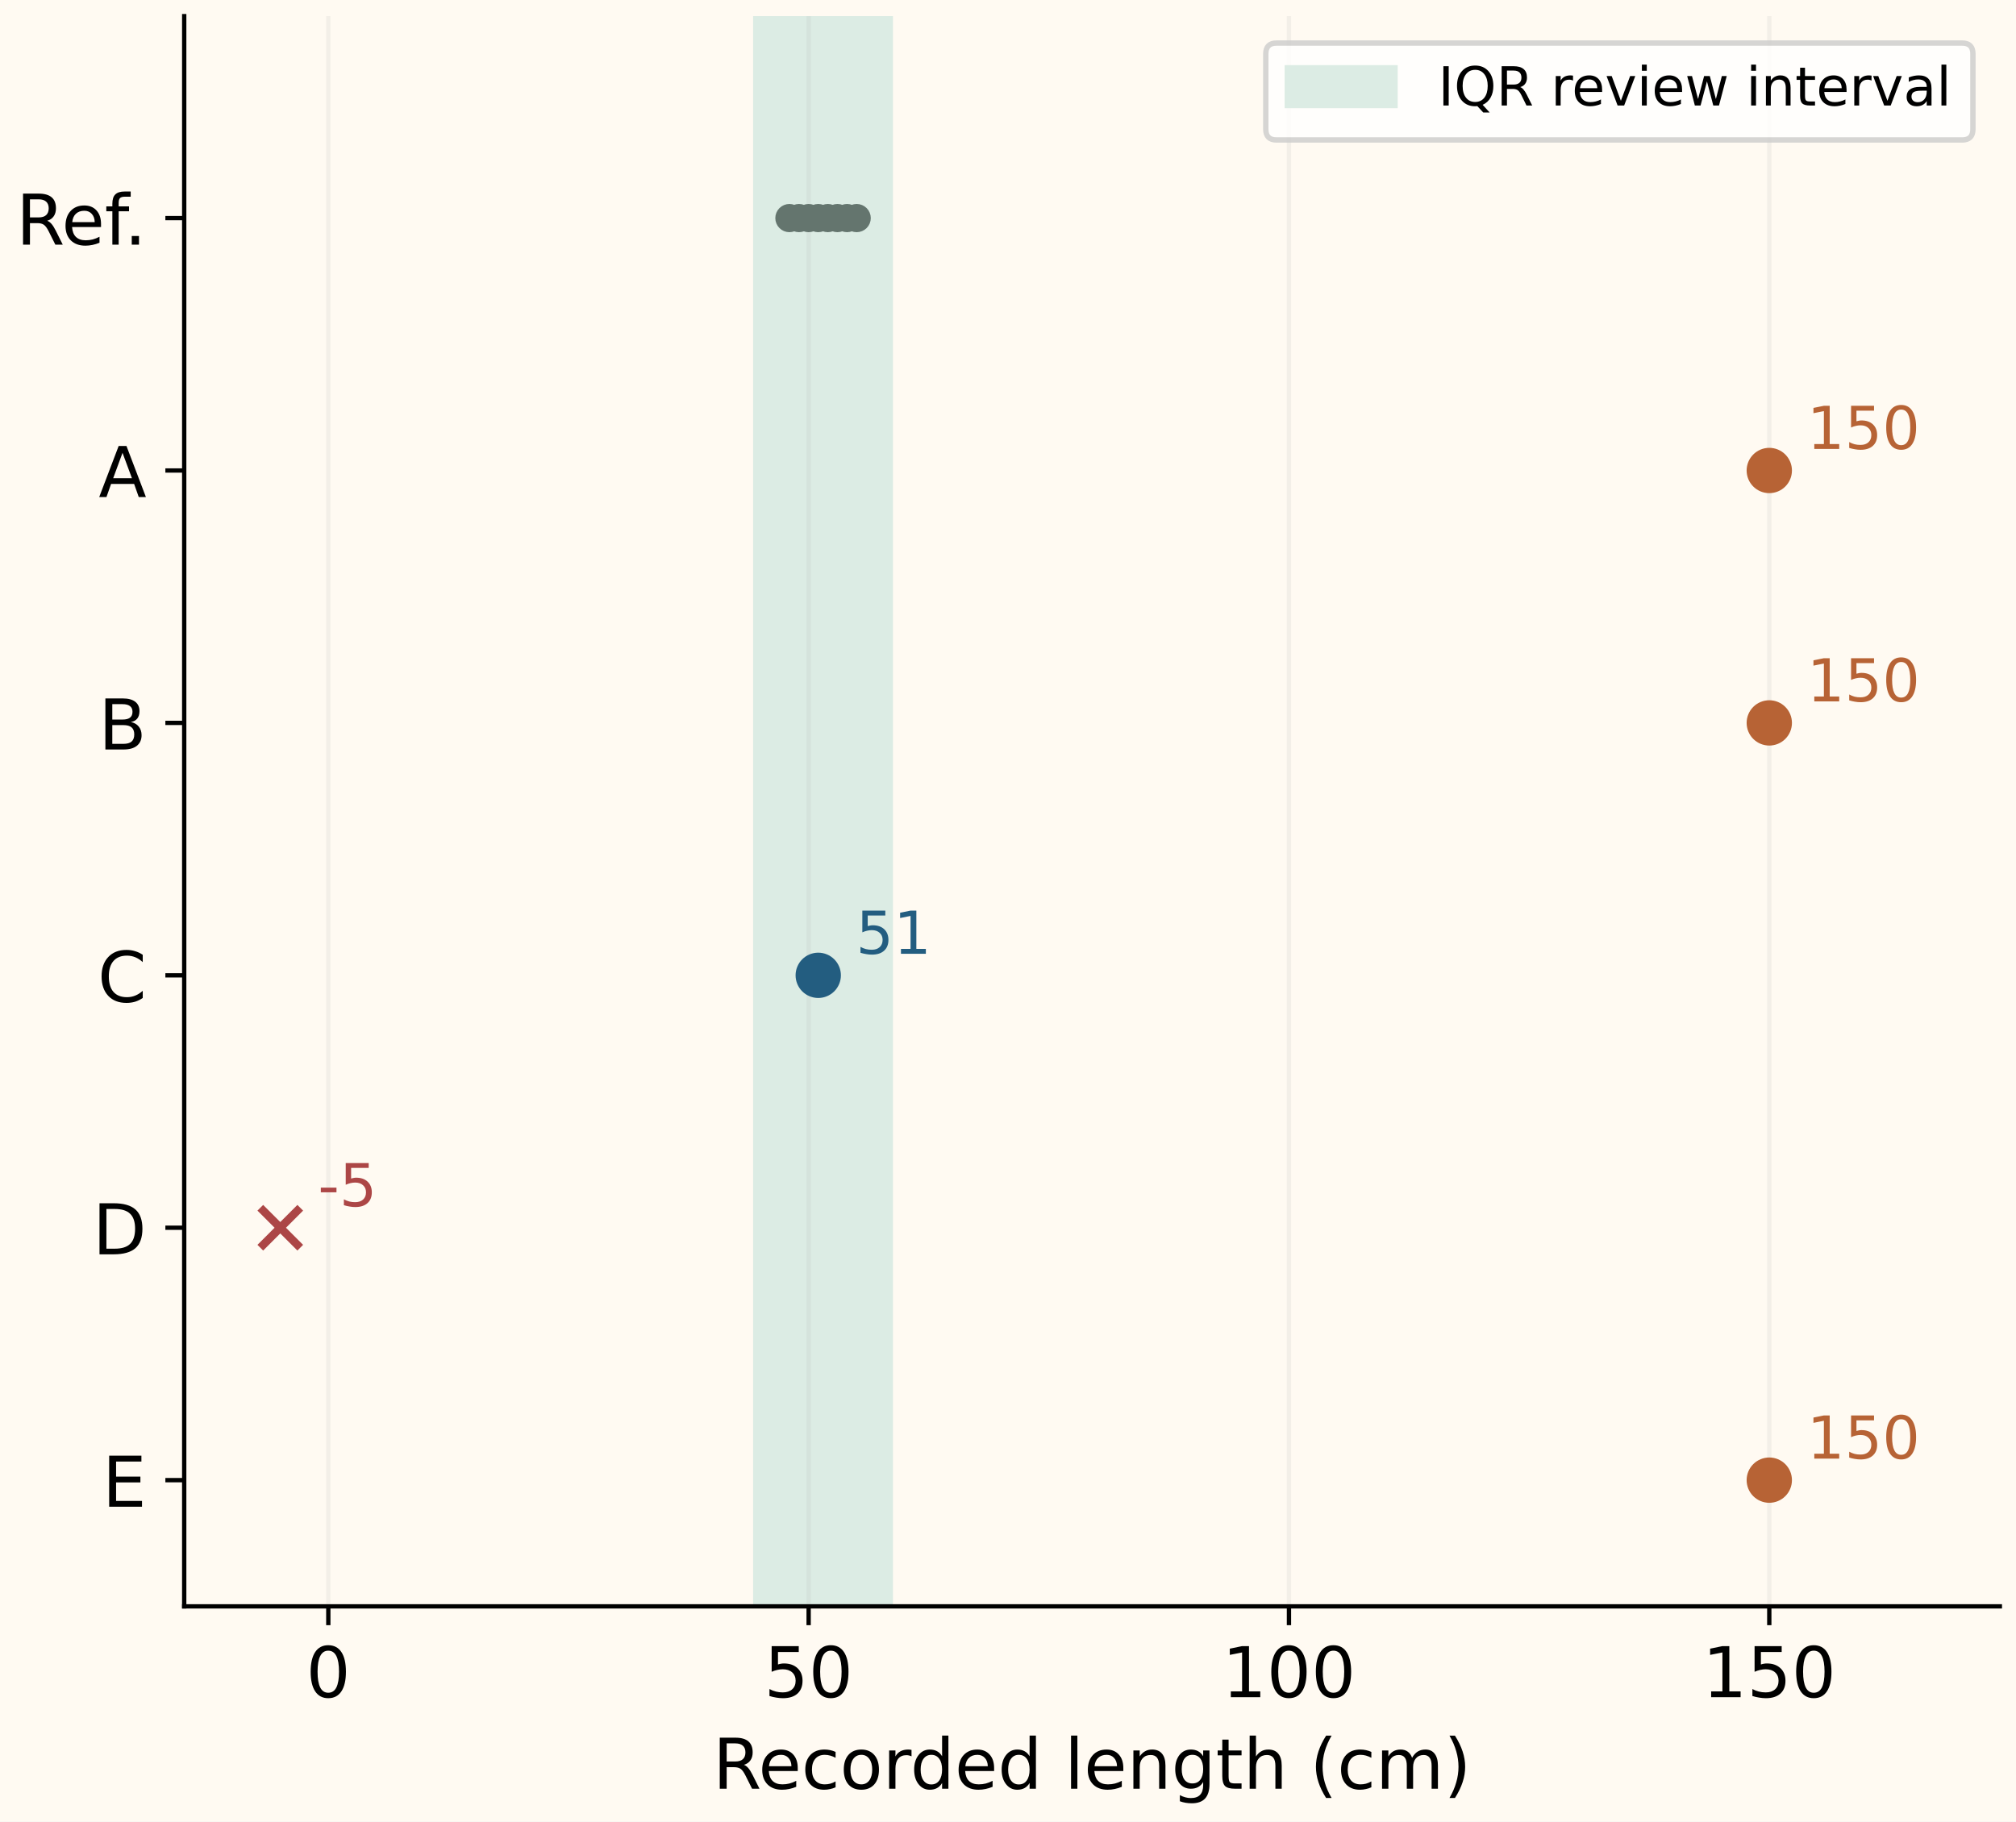
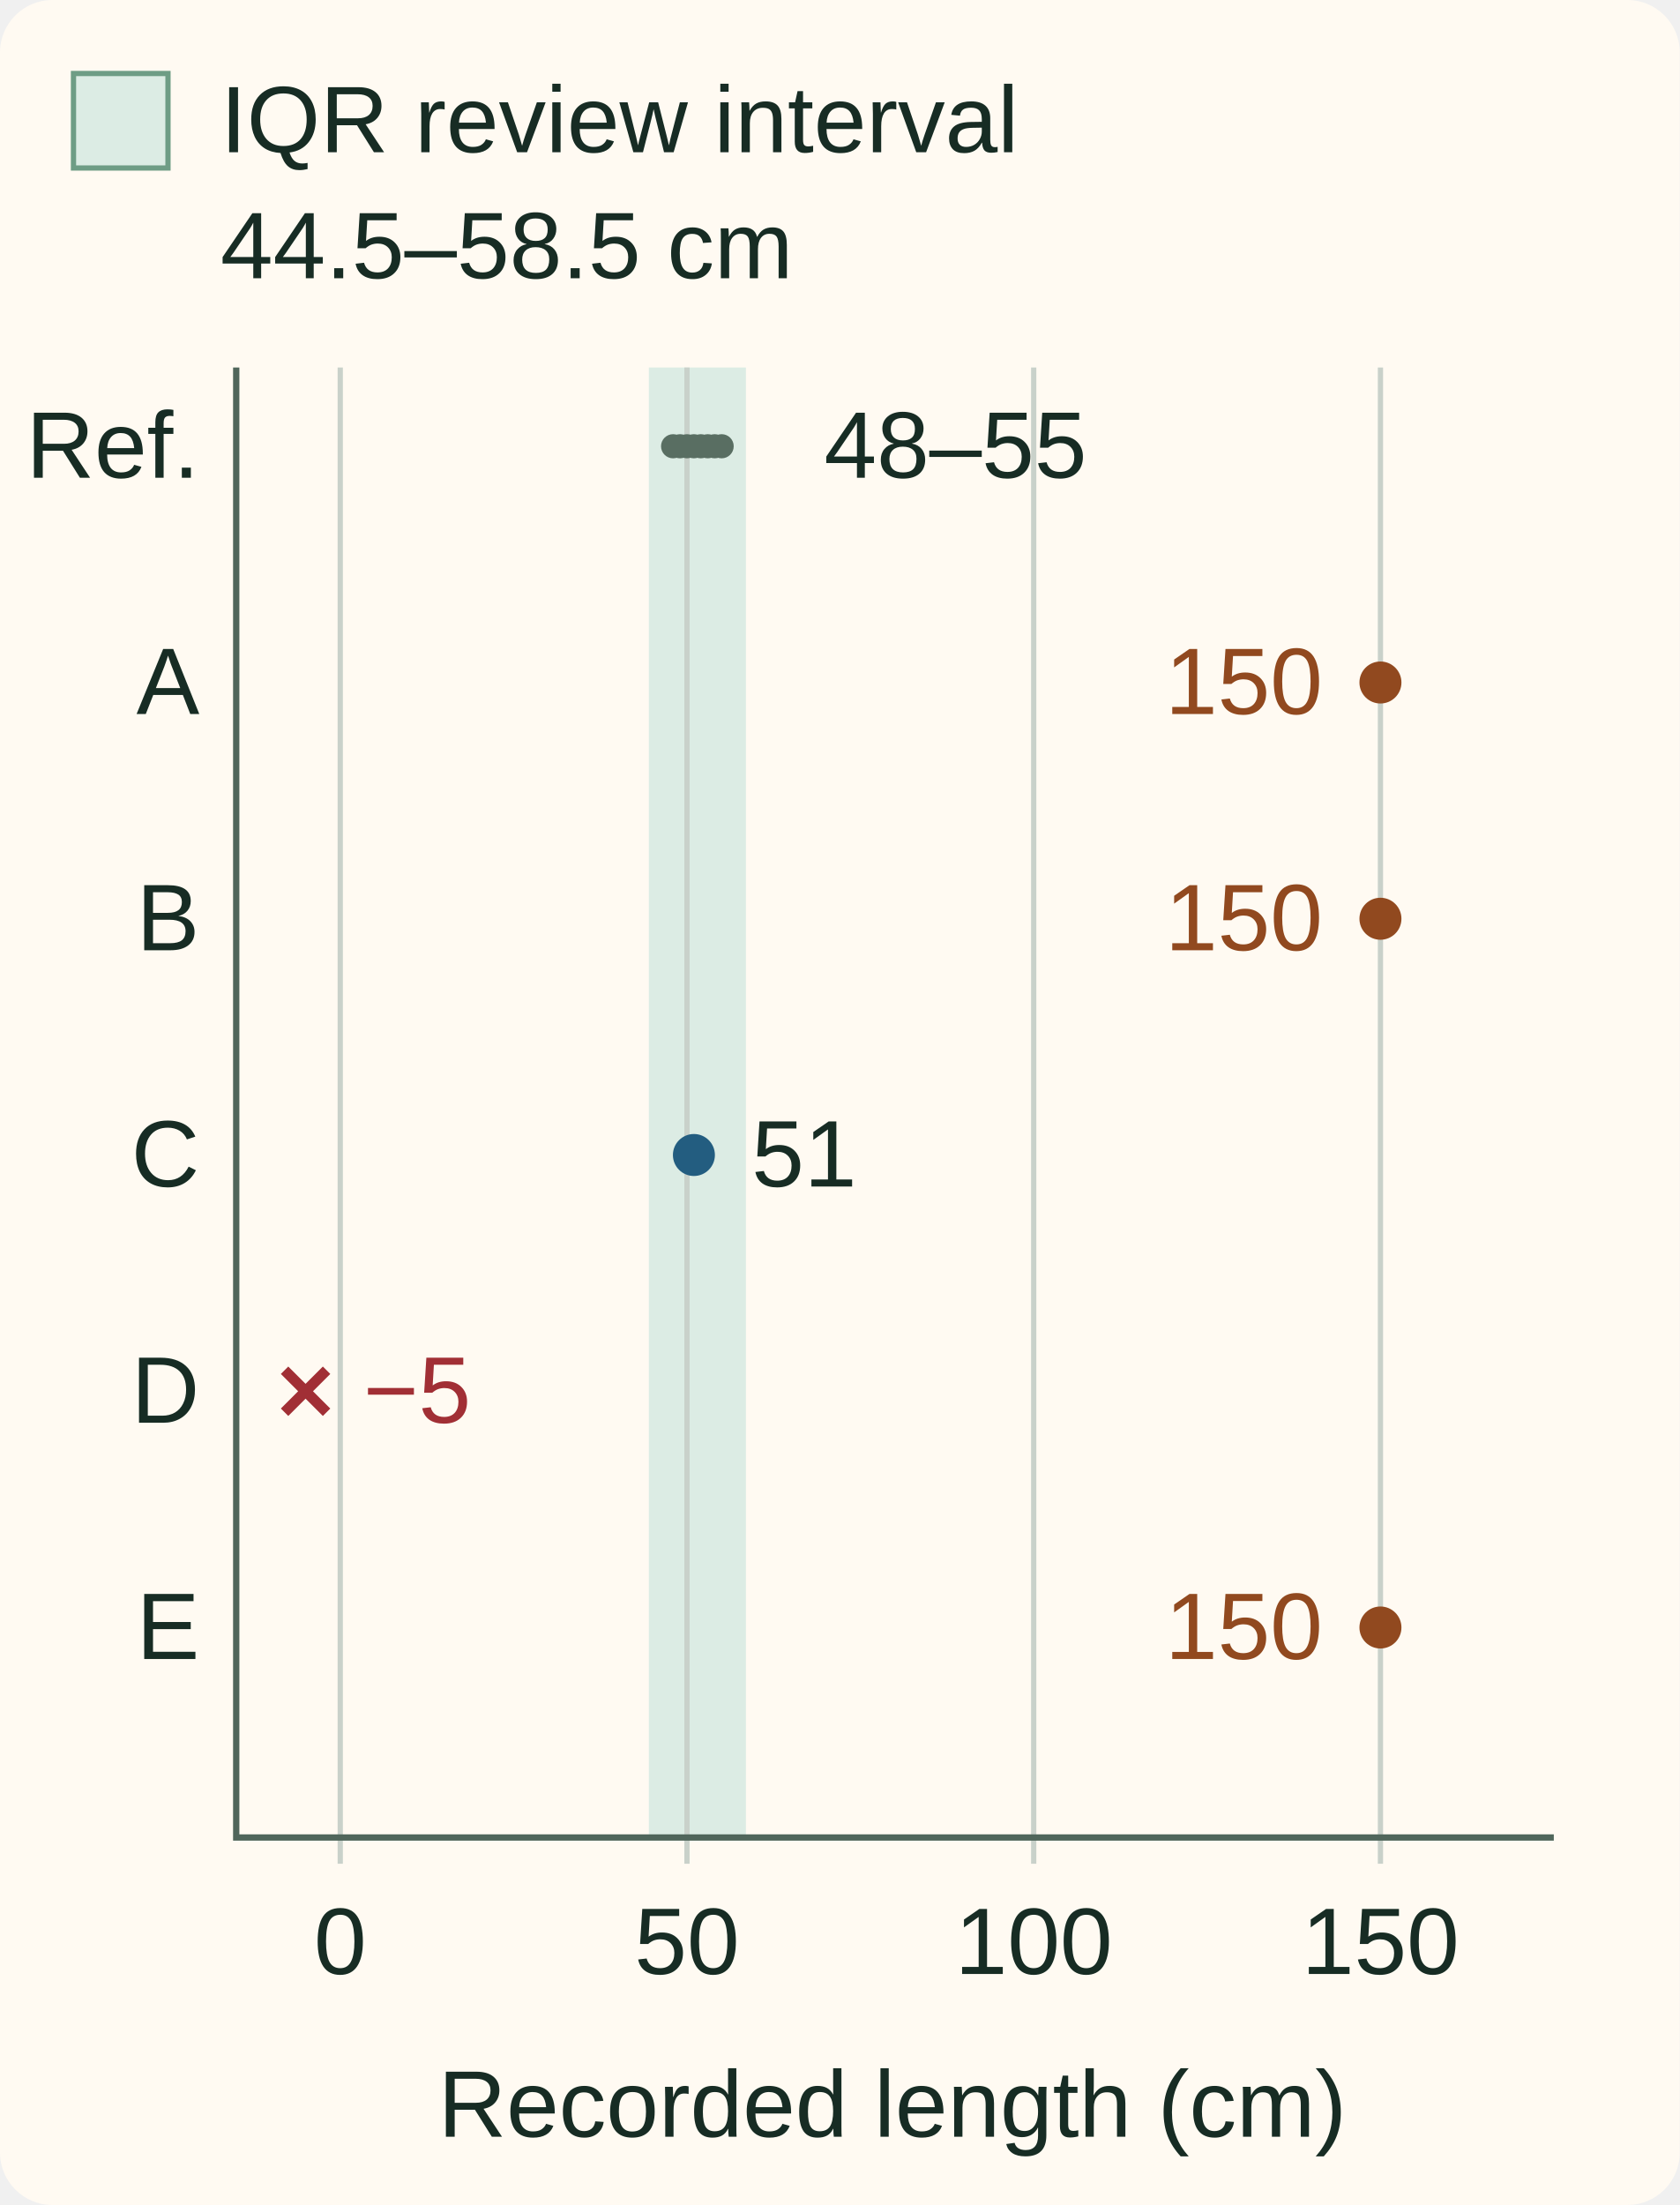
- <svg xmlns="http://www.w3.org/2000/svg" xmlns:xlink="http://www.w3.org/1999/xlink" width="374.4pt" height="338.4pt" viewBox="0 0 374.4 338.4" version="1.1">
-   <defs>
-     <style type="text/css">*{stroke-linejoin: round; stroke-linecap: butt}</style>
-   </defs>
-   <g id="figure_1">
-     <g id="patch_1">
-       <path d="M 0 338.4  L 374.4 338.4  L 374.4 0  L 0 0  z " style="fill: #fffaf2" />
-     </g>
-     <g id="axes_1">
-       <g id="patch_2">
-         <path d="M 34.211 298.399  L 371.4 298.399  L 371.4 3  L 34.211 3  z " style="fill: #fffaf2" />
-       </g>
-       <g id="patch_3">
-         <path d="M 140.363 298.399  L 165.34 298.399  L 165.34 3  L 140.363 3  z " clip-path="url(#p3d1acf5a3b)" style="fill: #dcece4; stroke: #dcece4; stroke-linejoin: miter" />
-       </g>
-       <g id="matplotlib.axis_1">
-         <g id="xtick_1">
-           <g id="line2d_1">
-             <path d="M 60.972 298.399  L 60.972 3  " clip-path="url(#p3d1acf5a3b)" style="fill: none; stroke: #b0b0b0; stroke-opacity: 0.16; stroke-width: 0.8; stroke-linecap: square" />
-           </g>
-           <g id="line2d_2">
-             <defs>
-               <path id="m15fbdb8ebc" d="M 0 0  L 0 3.5  " style="stroke: #000000; stroke-width: 0.8" />
-             </defs>
-             <g>
-               <use xlink:href="#m15fbdb8ebc" x="60.972" y="298.399" style="stroke: #000000; stroke-width: 0.8" />
-             </g>
-           </g>
-           <g id="text_1">
-             <text style="font-size: 13px; font-family: 'DejaVu Sans', 'Bitstream Vera Sans', 'Computer Modern Sans Serif', 'Lucida Grande', 'Verdana', 'Geneva', 'Lucid', 'Arial', 'Helvetica', 'Avant Garde', sans-serif; text-anchor: middle" x="60.972" y="315.276" transform="rotate(-0 60.97174 315.2757)">0</text>
-           </g>
-         </g>
-         <g id="xtick_2">
-           <g id="line2d_3">
-             <path d="M 150.175 298.399  L 150.175 3  " clip-path="url(#p3d1acf5a3b)" style="fill: none; stroke: #b0b0b0; stroke-opacity: 0.16; stroke-width: 0.8; stroke-linecap: square" />
-           </g>
-           <g id="line2d_4">
-             <g>
-               <use xlink:href="#m15fbdb8ebc" x="150.175" y="298.399" style="stroke: #000000; stroke-width: 0.8" />
-             </g>
-           </g>
-           <g id="text_2">
-             <text style="font-size: 13px; font-family: 'DejaVu Sans', 'Bitstream Vera Sans', 'Computer Modern Sans Serif', 'Lucida Grande', 'Verdana', 'Geneva', 'Lucid', 'Arial', 'Helvetica', 'Avant Garde', sans-serif; text-anchor: middle" x="150.175" y="315.276" transform="rotate(-0 150.1752 315.2757)">50</text>
-           </g>
-         </g>
-         <g id="xtick_3">
-           <g id="line2d_5">
-             <path d="M 239.379 298.399  L 239.379 3  " clip-path="url(#p3d1acf5a3b)" style="fill: none; stroke: #b0b0b0; stroke-opacity: 0.16; stroke-width: 0.8; stroke-linecap: square" />
-           </g>
-           <g id="line2d_6">
-             <g>
-               <use xlink:href="#m15fbdb8ebc" x="239.379" y="298.399" style="stroke: #000000; stroke-width: 0.8" />
-             </g>
-           </g>
-           <g id="text_3">
-             <text style="font-size: 13px; font-family: 'DejaVu Sans', 'Bitstream Vera Sans', 'Computer Modern Sans Serif', 'Lucida Grande', 'Verdana', 'Geneva', 'Lucid', 'Arial', 'Helvetica', 'Avant Garde', sans-serif; text-anchor: middle" x="239.379" y="315.276" transform="rotate(-0 239.3786 315.2757)">100</text>
-           </g>
-         </g>
-         <g id="xtick_4">
-           <g id="line2d_7">
-             <path d="M 328.582 298.399  L 328.582 3  " clip-path="url(#p3d1acf5a3b)" style="fill: none; stroke: #b0b0b0; stroke-opacity: 0.16; stroke-width: 0.8; stroke-linecap: square" />
-           </g>
-           <g id="line2d_8">
-             <g>
-               <use xlink:href="#m15fbdb8ebc" x="328.582" y="298.399" style="stroke: #000000; stroke-width: 0.8" />
-             </g>
-           </g>
-           <g id="text_4">
-             <text style="font-size: 13px; font-family: 'DejaVu Sans', 'Bitstream Vera Sans', 'Computer Modern Sans Serif', 'Lucida Grande', 'Verdana', 'Geneva', 'Lucid', 'Arial', 'Helvetica', 'Avant Garde', sans-serif; text-anchor: middle" x="328.582" y="315.276" transform="rotate(-0 328.5821 315.2757)">150</text>
-           </g>
-         </g>
-         <g id="text_5">
-           <text style="font-size: 13px; font-family: 'DejaVu Sans', 'Bitstream Vera Sans', 'Computer Modern Sans Serif', 'Lucida Grande', 'Verdana', 'Geneva', 'Lucid', 'Arial', 'Helvetica', 'Avant Garde', sans-serif; text-anchor: middle" x="202.805" y="332.277" transform="rotate(-0 202.8052 332.2767)">Recorded length (cm)</text>
-         </g>
-       </g>
-       <g id="matplotlib.axis_2">
-         <g id="ytick_1">
-           <g id="line2d_9">
-             <defs>
-               <path id="m4a9f045923" d="M 0 0  L -3.5 0  " style="stroke: #000000; stroke-width: 0.8" />
-             </defs>
-             <g>
-               <use xlink:href="#m4a9f045923" x="34.211" y="274.954" style="stroke: #000000; stroke-width: 0.8" />
-             </g>
-           </g>
-           <g id="text_6">
-             <text style="font-size: 13px; font-family: 'DejaVu Sans', 'Bitstream Vera Sans', 'Computer Modern Sans Serif', 'Lucida Grande', 'Verdana', 'Geneva', 'Lucid', 'Arial', 'Helvetica', 'Avant Garde', sans-serif; text-anchor: end" x="27.211" y="279.893" transform="rotate(-0 27.21071 279.8929)">E</text>
-           </g>
-         </g>
-         <g id="ytick_2">
-           <g id="line2d_10">
-             <g>
-               <use xlink:href="#m4a9f045923" x="34.211" y="228.066" style="stroke: #000000; stroke-width: 0.8" />
-             </g>
-           </g>
-           <g id="text_7">
-             <text style="font-size: 13px; font-family: 'DejaVu Sans', 'Bitstream Vera Sans', 'Computer Modern Sans Serif', 'Lucida Grande', 'Verdana', 'Geneva', 'Lucid', 'Arial', 'Helvetica', 'Avant Garde', sans-serif; text-anchor: end" x="27.211" y="233.004" transform="rotate(-0 27.21071 233.0042)">D</text>
-           </g>
-         </g>
-         <g id="ytick_3">
-           <g id="line2d_11">
-             <g>
-               <use xlink:href="#m4a9f045923" x="34.211" y="181.177" style="stroke: #000000; stroke-width: 0.8" />
-             </g>
-           </g>
-           <g id="text_8">
-             <text style="font-size: 13px; font-family: 'DejaVu Sans', 'Bitstream Vera Sans', 'Computer Modern Sans Serif', 'Lucida Grande', 'Verdana', 'Geneva', 'Lucid', 'Arial', 'Helvetica', 'Avant Garde', sans-serif; text-anchor: end" x="27.211" y="186.116" transform="rotate(-0 27.21071 186.1156)">C</text>
-           </g>
-         </g>
-         <g id="ytick_4">
-           <g id="line2d_12">
-             <g>
-               <use xlink:href="#m4a9f045923" x="34.211" y="134.288" style="stroke: #000000; stroke-width: 0.8" />
-             </g>
-           </g>
-           <g id="text_9">
-             <text style="font-size: 13px; font-family: 'DejaVu Sans', 'Bitstream Vera Sans', 'Computer Modern Sans Serif', 'Lucida Grande', 'Verdana', 'Geneva', 'Lucid', 'Arial', 'Helvetica', 'Avant Garde', sans-serif; text-anchor: end" x="27.211" y="139.227" transform="rotate(-0 27.21071 139.2269)">B</text>
-           </g>
-         </g>
-         <g id="ytick_5">
-           <g id="line2d_13">
-             <g>
-               <use xlink:href="#m4a9f045923" x="34.211" y="87.4" style="stroke: #000000; stroke-width: 0.8" />
-             </g>
-           </g>
-           <g id="text_10">
-             <text style="font-size: 13px; font-family: 'DejaVu Sans', 'Bitstream Vera Sans', 'Computer Modern Sans Serif', 'Lucida Grande', 'Verdana', 'Geneva', 'Lucid', 'Arial', 'Helvetica', 'Avant Garde', sans-serif; text-anchor: end" x="27.211" y="92.338" transform="rotate(-0 27.21071 92.33829)">A</text>
-           </g>
-         </g>
-         <g id="ytick_6">
-           <g id="line2d_14">
-             <g>
-               <use xlink:href="#m4a9f045923" x="34.211" y="40.511" style="stroke: #000000; stroke-width: 0.8" />
-             </g>
-           </g>
-           <g id="text_11">
-             <text style="font-size: 13px; font-family: 'DejaVu Sans', 'Bitstream Vera Sans', 'Computer Modern Sans Serif', 'Lucida Grande', 'Verdana', 'Geneva', 'Lucid', 'Arial', 'Helvetica', 'Avant Garde', sans-serif; text-anchor: end" x="27.211" y="45.45" transform="rotate(-0 27.21071 45.45015)">Ref.</text>
-           </g>
-         </g>
-       </g>
-       <g id="patch_4">
-         <path d="M 34.211 298.399  L 34.211 3  " style="fill: none; stroke: #000000; stroke-width: 0.8; stroke-linejoin: miter; stroke-linecap: square" />
-       </g>
-       <g id="patch_5">
-         <path d="M 34.211 298.399  L 371.4 298.399  " style="fill: none; stroke: #000000; stroke-width: 0.8; stroke-linejoin: miter; stroke-linecap: square" />
-       </g>
-       <g id="text_12">
-         <text style="font-size: 11px; font-family: 'DejaVu Sans', 'Bitstream Vera Sans', 'Computer Modern Sans Serif', 'Lucida Grande', 'Verdana', 'Geneva', 'Lucid', 'Arial', 'Helvetica', 'Avant Garde', sans-serif; text-anchor: start; fill: #b76335" x="335.582" y="83.4" transform="rotate(-0 335.5821 83.39981)">150</text>
-       </g>
-       <g id="text_13">
-         <text style="font-size: 11px; font-family: 'DejaVu Sans', 'Bitstream Vera Sans', 'Computer Modern Sans Serif', 'Lucida Grande', 'Verdana', 'Geneva', 'Lucid', 'Arial', 'Helvetica', 'Avant Garde', sans-serif; text-anchor: start; fill: #b76335" x="335.582" y="130.288" transform="rotate(-0 335.5821 130.2885)">150</text>
-       </g>
-       <g id="text_14">
-         <text style="font-size: 11px; font-family: 'DejaVu Sans', 'Bitstream Vera Sans', 'Computer Modern Sans Serif', 'Lucida Grande', 'Verdana', 'Geneva', 'Lucid', 'Arial', 'Helvetica', 'Avant Garde', sans-serif; text-anchor: start; fill: #235d80" x="158.959" y="177.177" transform="rotate(-0 158.9593 177.1771)">51</text>
-       </g>
-       <g id="text_15">
-         <text style="font-size: 11px; font-family: 'DejaVu Sans', 'Bitstream Vera Sans', 'Computer Modern Sans Serif', 'Lucida Grande', 'Verdana', 'Geneva', 'Lucid', 'Arial', 'Helvetica', 'Avant Garde', sans-serif; text-anchor: start; fill: #ac4646" x="59.051" y="224.066" transform="rotate(-0 59.0514 224.0658)">-5</text>
-       </g>
-       <g id="text_16">
-         <text style="font-size: 11px; font-family: 'DejaVu Sans', 'Bitstream Vera Sans', 'Computer Modern Sans Serif', 'Lucida Grande', 'Verdana', 'Geneva', 'Lucid', 'Arial', 'Helvetica', 'Avant Garde', sans-serif; text-anchor: start; fill: #b76335" x="335.582" y="270.954" transform="rotate(-0 335.5821 270.9544)">150</text>
-       </g>
-       <g id="PathCollection_1">
-         <defs>
-           <path id="m3b28d7e1b3" d="M 0 2.121  C 0.563 2.121 1.102 1.898 1.5 1.5  C 1.898 1.102 2.121 0.563 2.121 0  C 2.121 -0.563 1.898 -1.102 1.5 -1.5  C 1.102 -1.898 0.563 -2.121 0 -2.121  C -0.563 -2.121 -1.102 -1.898 -1.5 -1.5  C -1.898 -1.102 -2.121 -0.563 -2.121 0  C -2.121 0.563 -1.898 1.102 -1.5 1.5  C -1.102 1.898 -0.563 2.121 0 2.121  z " style="stroke: #64756e" />
-         </defs>
-         <g clip-path="url(#p3d1acf5a3b)">
-           <use xlink:href="#m3b28d7e1b3" x="146.607" y="40.511" style="fill: #64756e; stroke: #64756e" />
-           <use xlink:href="#m3b28d7e1b3" x="148.391" y="40.511" style="fill: #64756e; stroke: #64756e" />
-           <use xlink:href="#m3b28d7e1b3" x="150.175" y="40.511" style="fill: #64756e; stroke: #64756e" />
-           <use xlink:href="#m3b28d7e1b3" x="151.959" y="40.511" style="fill: #64756e; stroke: #64756e" />
-           <use xlink:href="#m3b28d7e1b3" x="153.743" y="40.511" style="fill: #64756e; stroke: #64756e" />
-           <use xlink:href="#m3b28d7e1b3" x="155.527" y="40.511" style="fill: #64756e; stroke: #64756e" />
-           <use xlink:href="#m3b28d7e1b3" x="157.311" y="40.511" style="fill: #64756e; stroke: #64756e" />
-           <use xlink:href="#m3b28d7e1b3" x="159.096" y="40.511" style="fill: #64756e; stroke: #64756e" />
-         </g>
-       </g>
-       <g id="PathCollection_2">
-         <defs>
-           <path id="m0bfba776c9" d="M 0 3.708  C 0.983 3.708 1.927 3.317 2.622 2.622  C 3.317 1.927 3.708 0.983 3.708 0  C 3.708 -0.983 3.317 -1.927 2.622 -2.622  C 1.927 -3.317 0.983 -3.708 0 -3.708  C -0.983 -3.708 -1.927 -3.317 -2.622 -2.622  C -3.317 -1.927 -3.708 -0.983 -3.708 0  C -3.708 0.983 -3.317 1.927 -2.622 2.622  C -1.927 3.317 -0.983 3.708 0 3.708  z " style="stroke: #b76335" />
-         </defs>
-         <g clip-path="url(#p3d1acf5a3b)">
-           <use xlink:href="#m0bfba776c9" x="328.582" y="87.4" style="fill: #b76335; stroke: #b76335" />
-         </g>
-       </g>
-       <g id="PathCollection_3">
-         <g clip-path="url(#p3d1acf5a3b)">
-           <use xlink:href="#m0bfba776c9" x="328.582" y="134.288" style="fill: #b76335; stroke: #b76335" />
-         </g>
-       </g>
-       <g id="PathCollection_4">
-         <defs>
-           <path id="mec6193f4ae" d="M 0 3.708  C 0.983 3.708 1.927 3.317 2.622 2.622  C 3.317 1.927 3.708 0.983 3.708 0  C 3.708 -0.983 3.317 -1.927 2.622 -2.622  C 1.927 -3.317 0.983 -3.708 0 -3.708  C -0.983 -3.708 -1.927 -3.317 -2.622 -2.622  C -3.317 -1.927 -3.708 -0.983 -3.708 0  C -3.708 0.983 -3.317 1.927 -2.622 2.622  C -1.927 3.317 -0.983 3.708 0 3.708  z " style="stroke: #235d80" />
-         </defs>
-         <g clip-path="url(#p3d1acf5a3b)">
-           <use xlink:href="#mec6193f4ae" x="151.959" y="181.177" style="fill: #235d80; stroke: #235d80" />
-         </g>
-       </g>
-       <g id="PathCollection_5">
-         <defs>
-           <path id="mbbb1a61554" d="M -3.708 3.708  L 3.708 -3.708  M -3.708 -3.708  L 3.708 3.708  " style="stroke: #ac4646; stroke-width: 1.5" />
-         </defs>
-         <g clip-path="url(#p3d1acf5a3b)">
-           <use xlink:href="#mbbb1a61554" x="52.051" y="228.066" style="fill: #ac4646; stroke: #ac4646; stroke-width: 1.5" />
-         </g>
-       </g>
-       <g id="PathCollection_6">
-         <g clip-path="url(#p3d1acf5a3b)">
-           <use xlink:href="#m0bfba776c9" x="328.582" y="274.954" style="fill: #b76335; stroke: #b76335" />
-         </g>
-       </g>
-       <g id="legend_1">
-         <g id="patch_6">
-           <path d="M 237.076 26.001  L 364.4 26.001  Q 366.4 26.001 366.4 24.001  L 366.4 10  Q 366.4 8 364.4 8  L 237.076 8  Q 235.076 8 235.076 10  L 235.076 24.001  Q 235.076 26.001 237.076 26.001  z " style="fill: #ffffff; opacity: 0.8; stroke: #cccccc; stroke-linejoin: miter" />
-         </g>
-         <g id="patch_7">
-           <path d="M 239.076 19.599  L 259.076 19.599  L 259.076 12.599  L 239.076 12.599  z " style="fill: #dcece4; stroke: #dcece4; stroke-linejoin: miter" />
-         </g>
-         <g id="text_17">
-           <text style="font-size: 10px; font-family: 'DejaVu Sans', 'Bitstream Vera Sans', 'Computer Modern Sans Serif', 'Lucida Grande', 'Verdana', 'Geneva', 'Lucid', 'Arial', 'Helvetica', 'Avant Garde', sans-serif; text-anchor: start" x="267.076" y="19.599" transform="rotate(-0 267.0763 19.59868)">IQR review interval</text>
-         </g>
-       </g>
-     </g>
-   </g>
-   <defs>
-     <clipPath id="p3d1acf5a3b">
-       <rect x="34.211" y="3" width="337.189" height="295.399" />
-     </clipPath>
-   </defs>
+ <svg xmlns="http://www.w3.org/2000/svg" width="320" height="420" viewBox="0 0 320 420" role="img" aria-labelledby="title description">
+   <style>text{font:18px Arial,sans-serif;fill:#172c24} .unusual{fill:#91491f}.invalid{fill:#a12f35}</style>
+   <rect width="320" height="420" rx="10" fill="#fffaf2" />
+   <rect x="14" y="14" width="18" height="18" fill="#dcece4" stroke="#6e9d85" />
+   <text x="42" y="29">IQR review interval</text>
+   <text x="42" y="53">44.5–58.5 cm</text>
+   <rect x="123.603" y="70" width="18.495" height="280" fill="#dcece4" />
+   <path d="M64.816 70V355" stroke="#c9d1ca" stroke-width="1" />
+   <text x="64.816" y="376" text-anchor="middle">0</text>
+   <path d="M130.868 70V355" stroke="#c9d1ca" stroke-width="1" />
+   <text x="130.868" y="376" text-anchor="middle">50</text>
+   <path d="M196.921 70V355" stroke="#c9d1ca" stroke-width="1" />
+   <text x="196.921" y="376" text-anchor="middle">100</text>
+   <path d="M262.974 70V355" stroke="#c9d1ca" stroke-width="1" />
+   <text x="262.974" y="376" text-anchor="middle">150</text>
+   <path d="M45 70V350H296" fill="none" stroke="#50665b" stroke-width="1.2" />
+   <text x="38" y="91" text-anchor="end">Ref.</text>
+   <text x="157" y="91">48–55</text>
+   <circle cx="128.226" cy="85" r="2.3" fill="#596e62" />
+   <circle cx="129.547" cy="85" r="2.3" fill="#596e62" />
+   <circle cx="130.868" cy="85" r="2.3" fill="#596e62" />
+   <circle cx="132.189" cy="85" r="2.3" fill="#596e62" />
+   <circle cx="133.511" cy="85" r="2.3" fill="#596e62" />
+   <circle cx="134.832" cy="85" r="2.3" fill="#596e62" />
+   <circle cx="136.153" cy="85" r="2.3" fill="#596e62" />
+   <circle cx="137.474" cy="85" r="2.3" fill="#596e62" />
+   <text x="38" y="136" text-anchor="end">A</text>
+   <circle cx="262.974" cy="130" r="4" fill="#91491f" />
+   <text x="251.974" y="136" text-anchor="end" class="unusual">150</text>
+   <text x="38" y="181" text-anchor="end">B</text>
+   <circle cx="262.974" cy="175" r="4" fill="#91491f" />
+   <text x="251.974" y="181" text-anchor="end" class="unusual">150</text>
+   <text x="38" y="226" text-anchor="end">C</text>
+   <circle cx="132.189" cy="220" r="4" fill="#235d80" />
+   <text x="143.189" y="226" text-anchor="start" class="">51</text>
+   <text x="38" y="271" text-anchor="end">D</text>
+   <path d="M54.211 261l8 8m-8 0l8-8" stroke="#a12f35" stroke-width="2" fill="none" />
+   <text x="69.211" y="271" text-anchor="start" class="invalid">−5</text>
+   <text x="38" y="316" text-anchor="end">E</text>
+   <circle cx="262.974" cy="310" r="4" fill="#91491f" />
+   <text x="251.974" y="316" text-anchor="end" class="unusual">150</text>
+   <text x="170" y="407" text-anchor="middle">Recorded length (cm)</text>
</svg>
